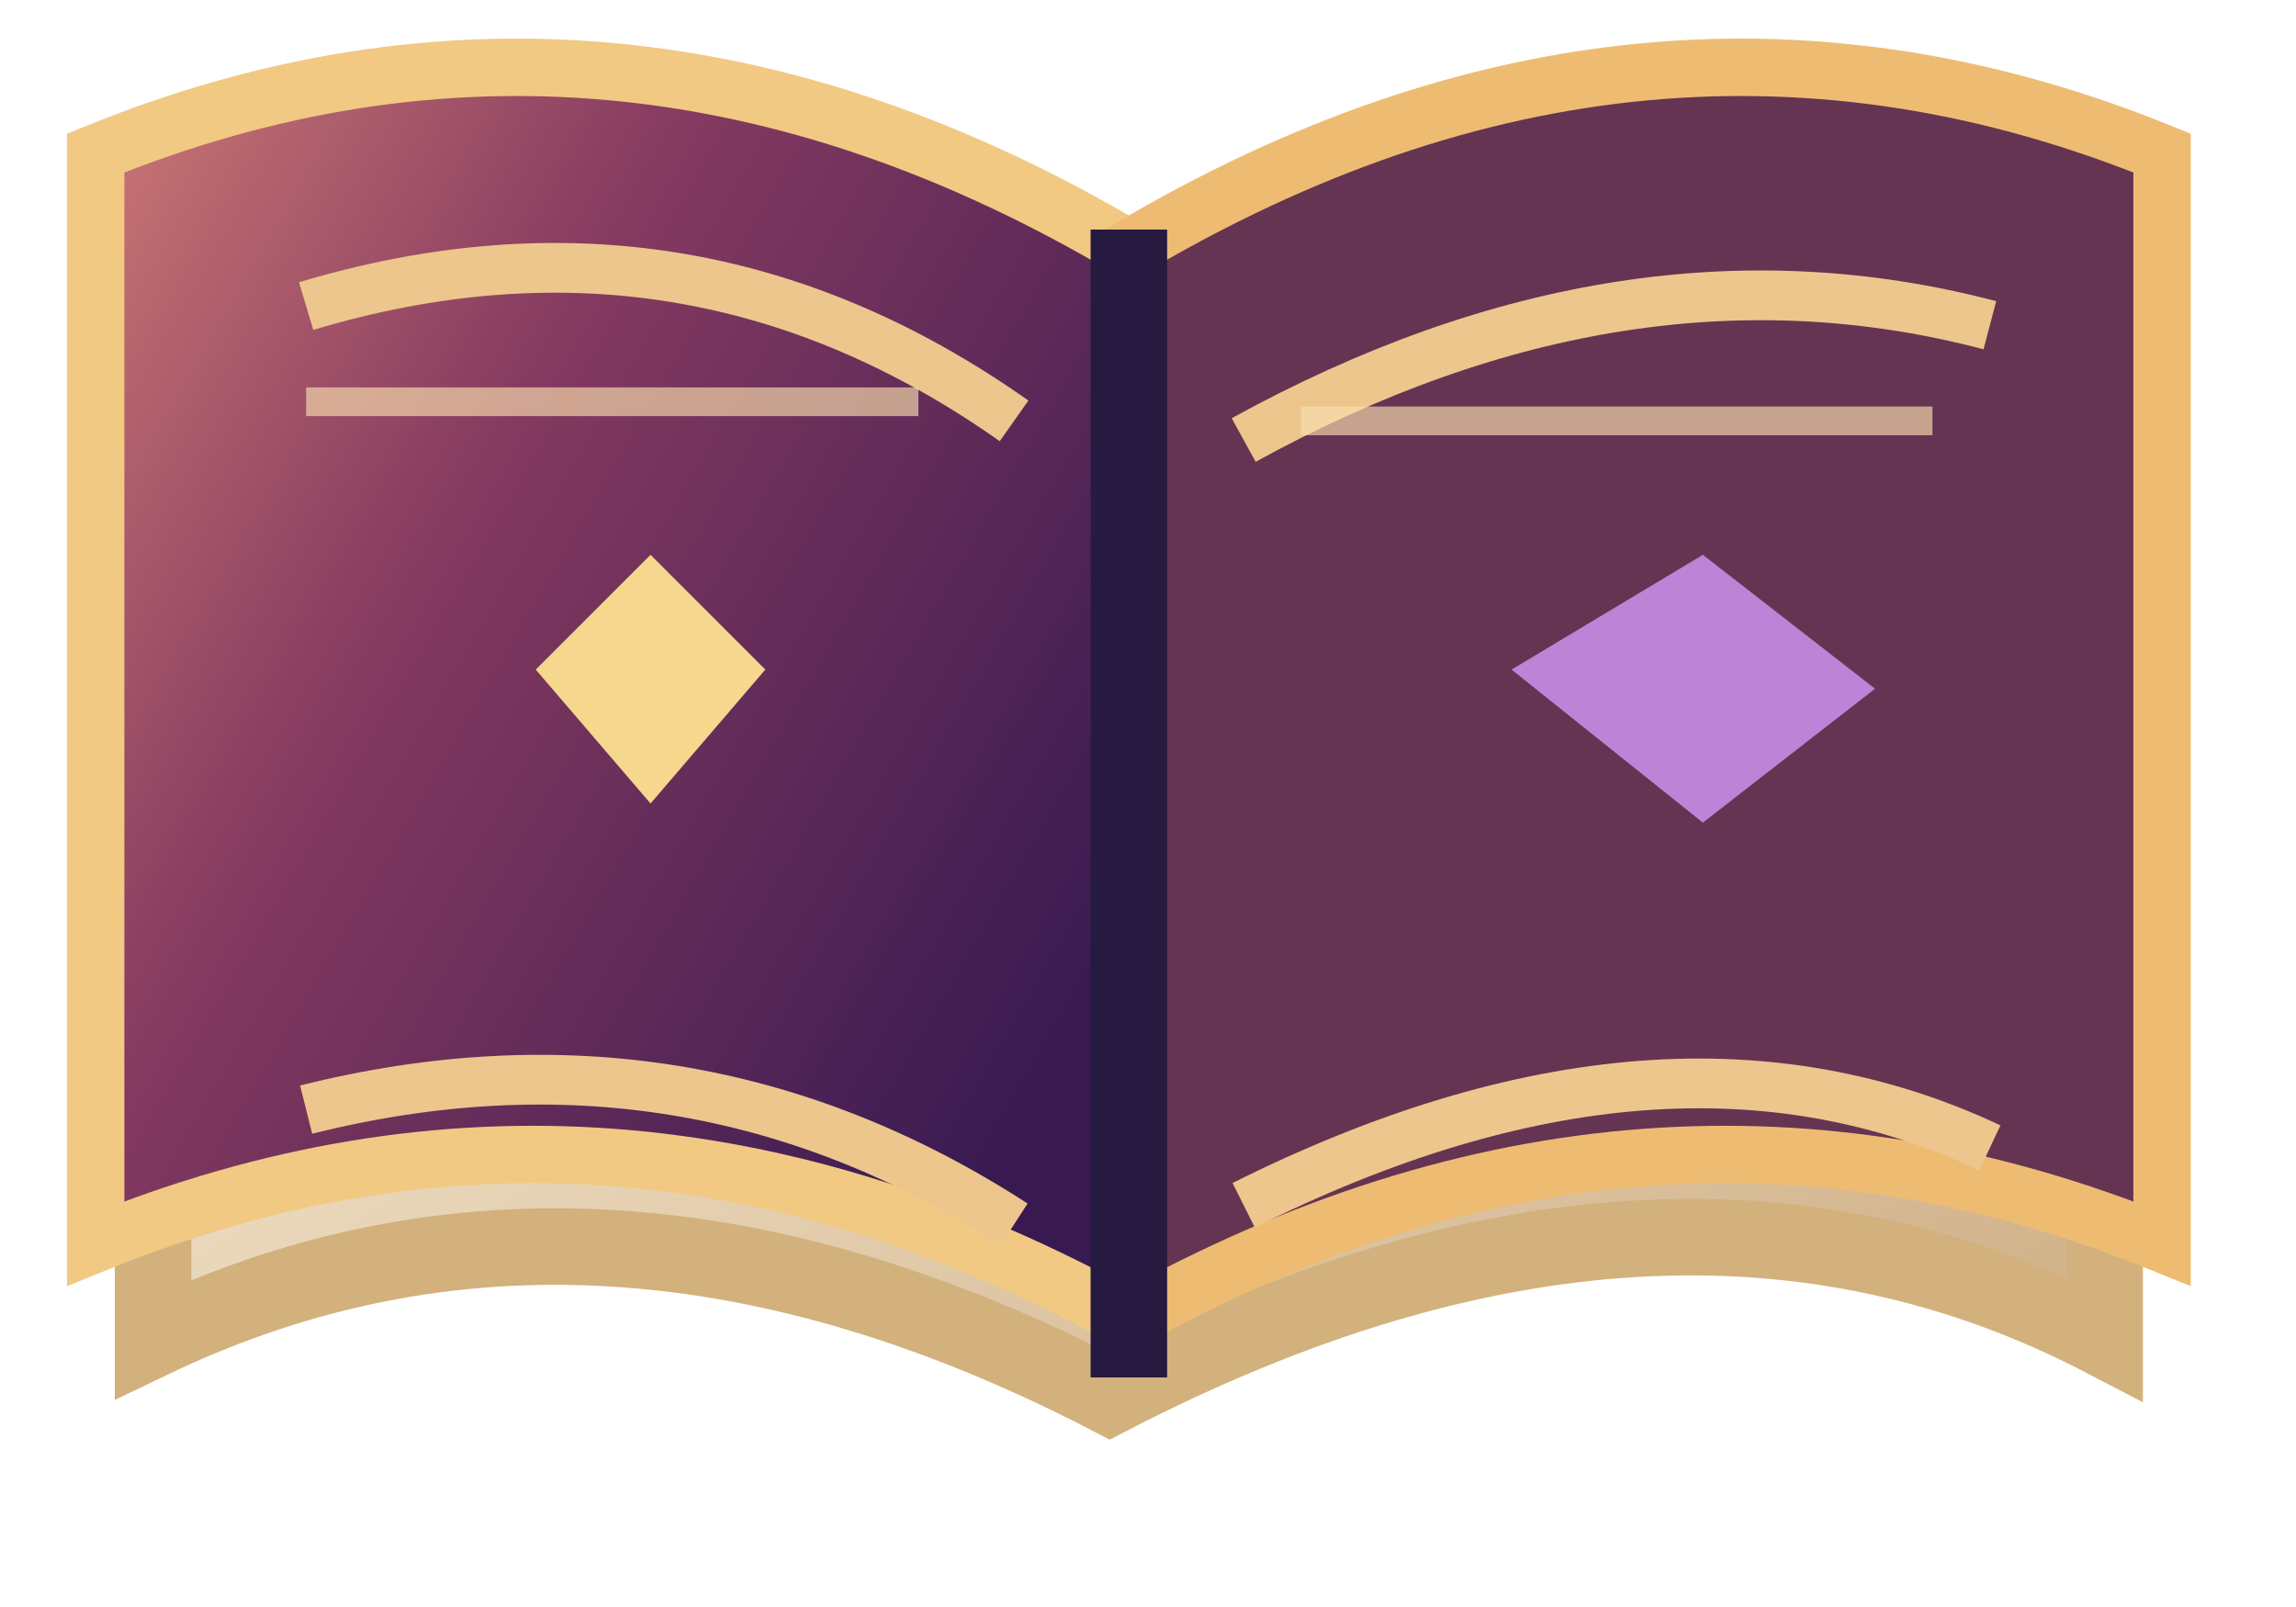
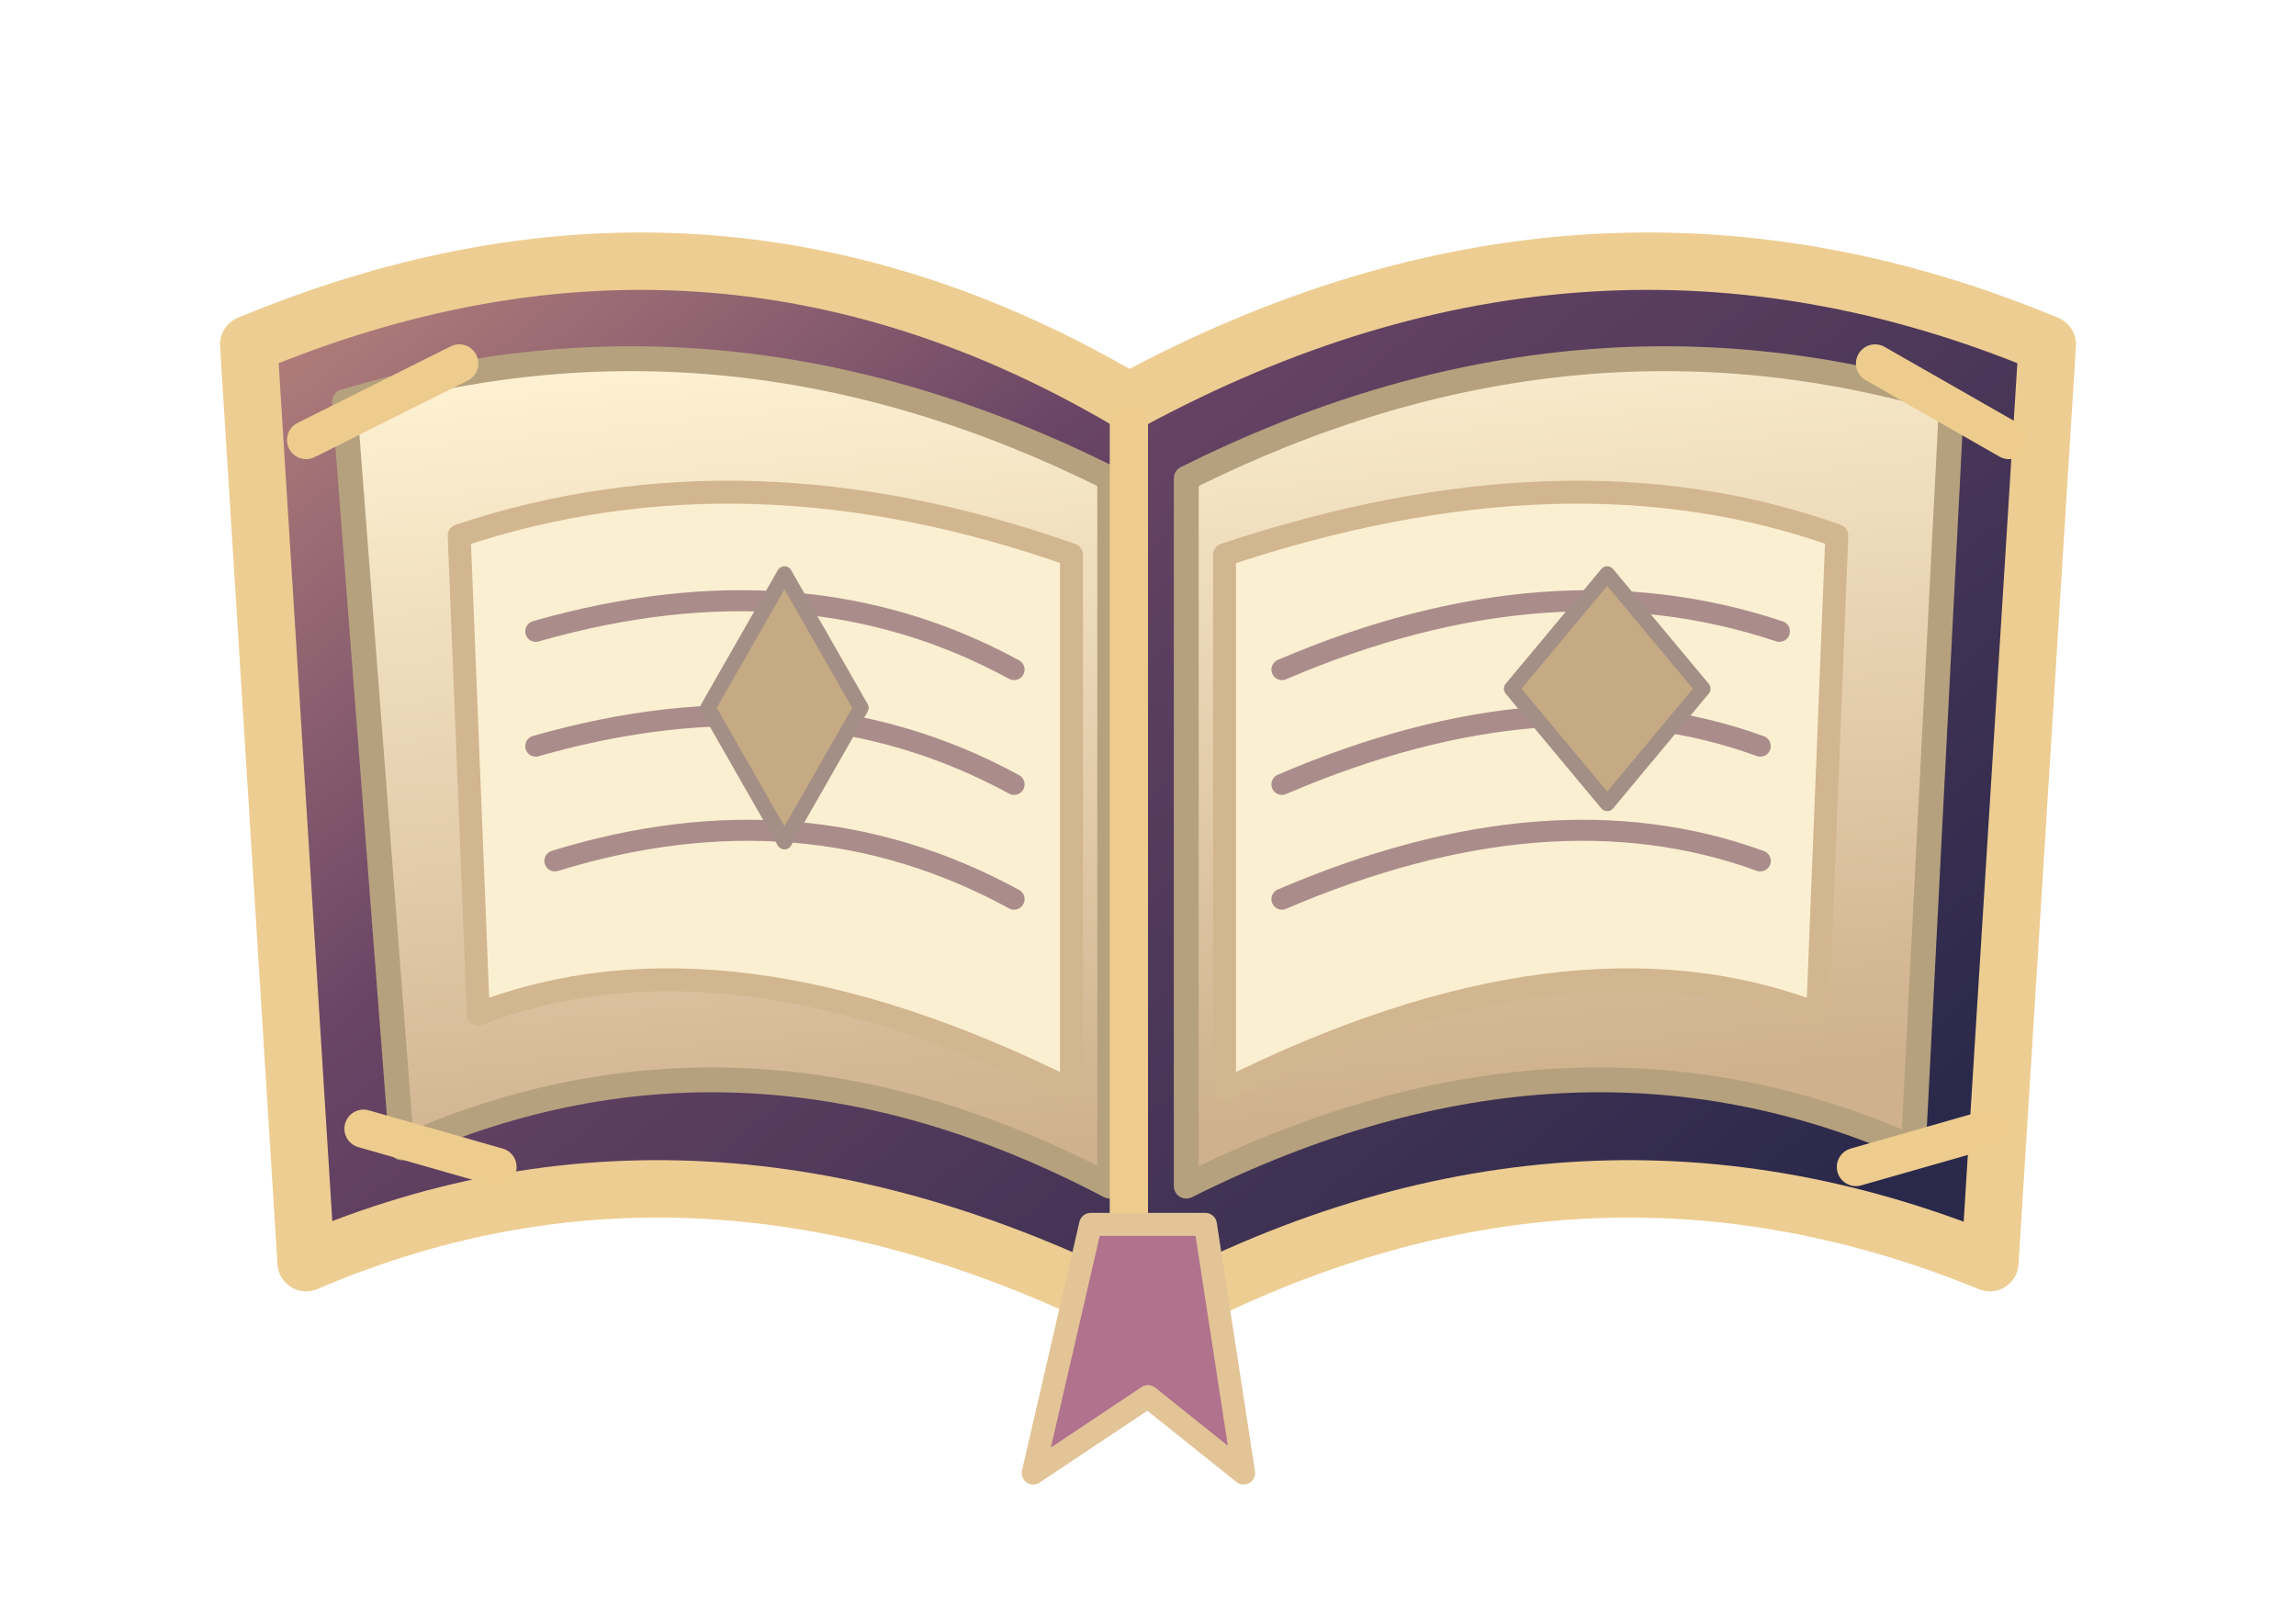
- <svg xmlns="http://www.w3.org/2000/svg" viewBox="0 0 120 84" width="240" height="168">
+ <svg xmlns="http://www.w3.org/2000/svg" width="240" height="168" viewBox="0 0 120 84">
  <defs>
-     <linearGradient id="leather" x2="1" y2=".7">
-       <stop stop-color="#ce7a75" />
-       <stop offset=".4" stop-color="#853a60" />
-       <stop offset="1" stop-color="#381a51" />
+     <linearGradient id="book-leather" x2="1" y2=".7">
+       <stop stop-color="#bc867e" />
+       <stop offset=".38" stop-color="#694465" />
+       <stop offset="1" stop-color="#2b294b" />
    </linearGradient>
-     <linearGradient id="pages" y2="1">
-       <stop stop-color="#fff9e6" />
-       <stop offset="1" stop-color="#cfaf86" />
+     <linearGradient id="book-paper" x2=".2" y2="1">
+       <stop stop-color="#fff4d5" />
+       <stop offset="1" stop-color="#cfb18d" />
    </linearGradient>
  </defs>
-   <path d="M8 13Q34 2 58 18Q85 3 110 13V70Q87 58 58 73Q31 59 8 70Z" fill="url(#pages)" stroke="#d2b17c" stroke-width="4" />
-   <path d="M5 8Q32-3 59 13V69Q32 54 5 65Z" fill="url(#leather)" stroke="#f1c983" stroke-width="3" />
-   <path d="M59 13Q86-3 113 8V65Q86 54 59 69Z" fill="#653453" stroke="#edbc72" stroke-width="3" />
-   <path d="M16 16Q36 10 53 22M16 58Q36 53 53 64M65 23Q85 12 104 17M65 63Q87 52 104 60" stroke="#ecc68c" stroke-width="2.6" fill="none" />
-   <path d="M28 35L34 29 40 35 34 42Z" fill="#f5d78e" />
-   <path d="M79 35l10-6 9 7-9 7Z" fill="#bc84d7" />
-   <path d="M59 12V72" stroke="#271a40" stroke-width="4" />
-   <path d="M16 21H48M68 22H101" stroke="#f9dfae" stroke-width="1.5" opacity=".65" />
+   <g stroke-linecap="round" stroke-linejoin="round">
+     <path d="M13 18Q37 8 59 21Q83 8 107 18L104 66Q82 57 60 69Q37 57 16 66Z" fill="url(#book-leather)" stroke="#edcd91" stroke-width="3" />
+     <path d="M18 21Q38 15 58 25V62Q39 52 21 60ZM62 25Q82 15 102 21L100 60Q82 52 62 62Z" fill="url(#book-paper)" stroke="#b6a17e" stroke-width="1.3" />
+     <path d="M24 28Q39 23 56 29V57Q38 48 25 53ZM64 29Q82 23 96 28L95 53Q82 48 64 57Z" fill="#fbefd1" stroke="#d2b68f" stroke-width="1.2" />
+     <path d="M28 33Q42 29 53 35M28 39Q42 35 53 41M29 45Q42 41 53 47M67 35Q81 29 93 33M67 41Q81 35 92 39M67 47Q81 41 92 45" fill="none" stroke="#aa8d8b" stroke-width="1.1" />
+     <path d="M59 22V65M16 23 24 19M98 19 105 23M19 59l7 2M97 61l7-2" fill="none" stroke="#edcc8e" stroke-width="2" />
+     <path d="M37 37 41 30 45 37 41 44ZM79 36l5-6 5 6-5 6Z" fill="#c5aa83" stroke="#a38f85" stroke-width=".8" />
+     <path d="M57 64 54 77 60 73 65 77 63 64Z" fill="#b1728d" stroke="#e2c497" stroke-width="1.2" />
+   </g>
</svg>
